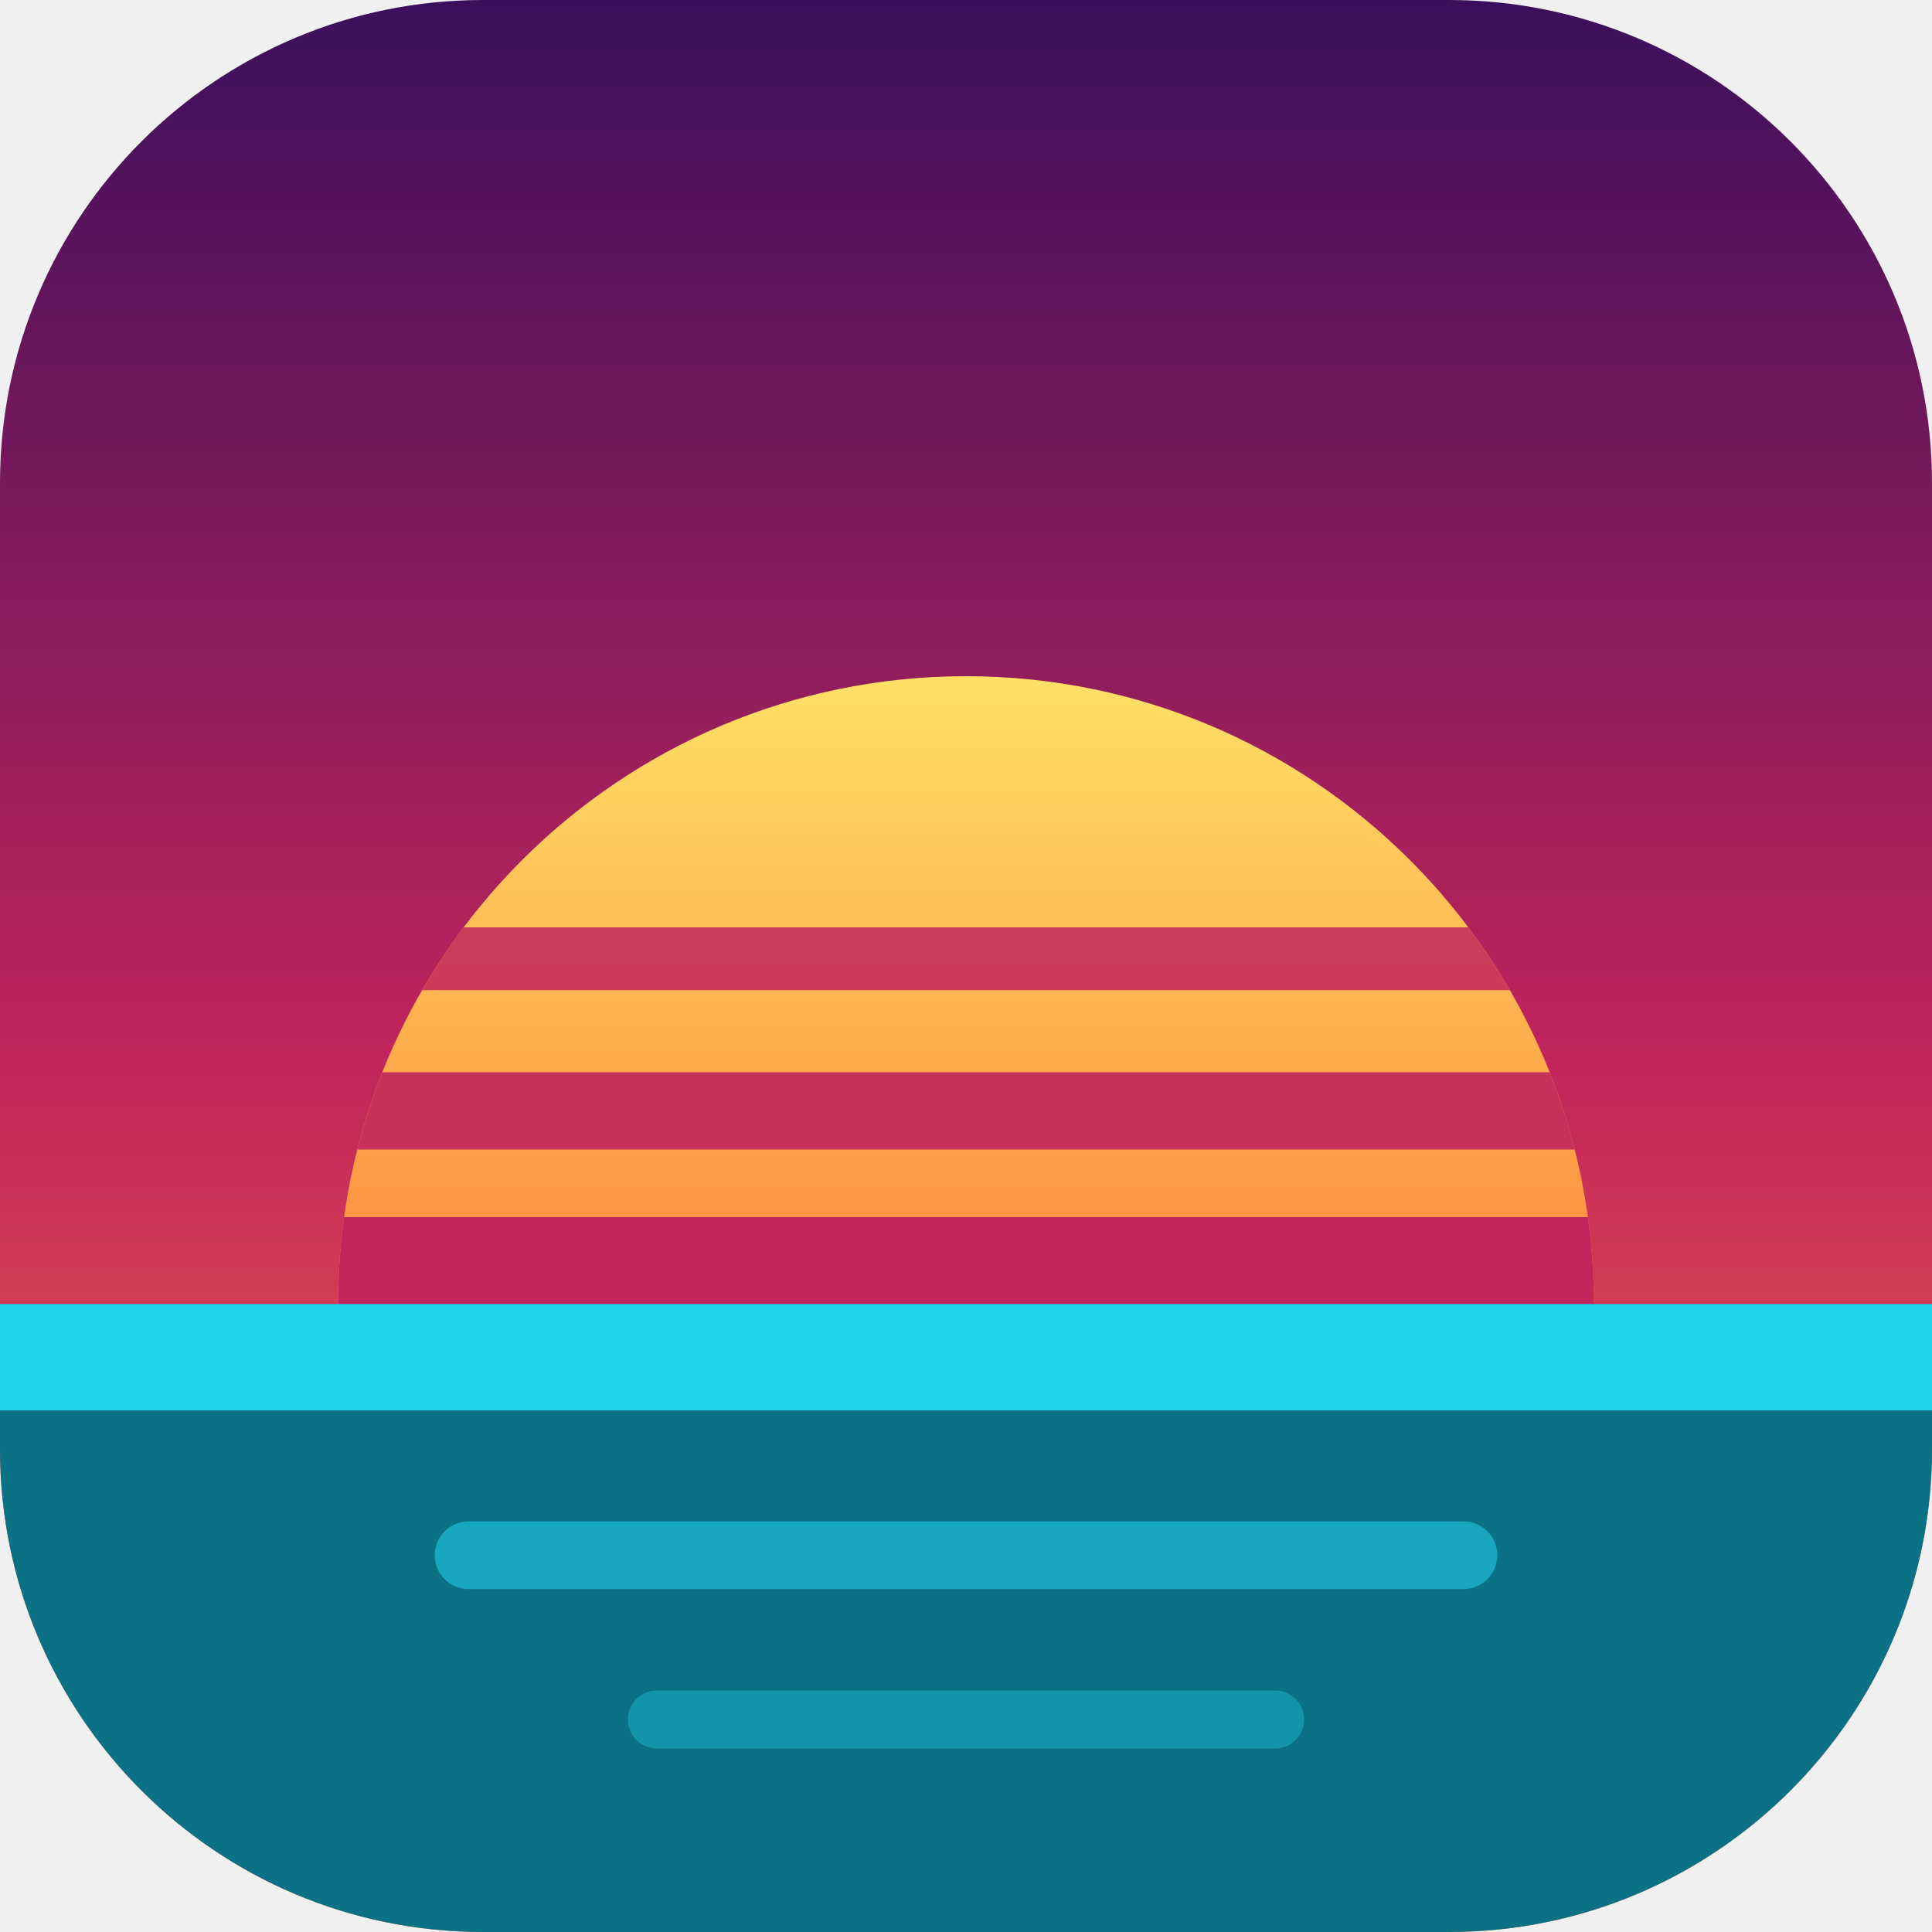
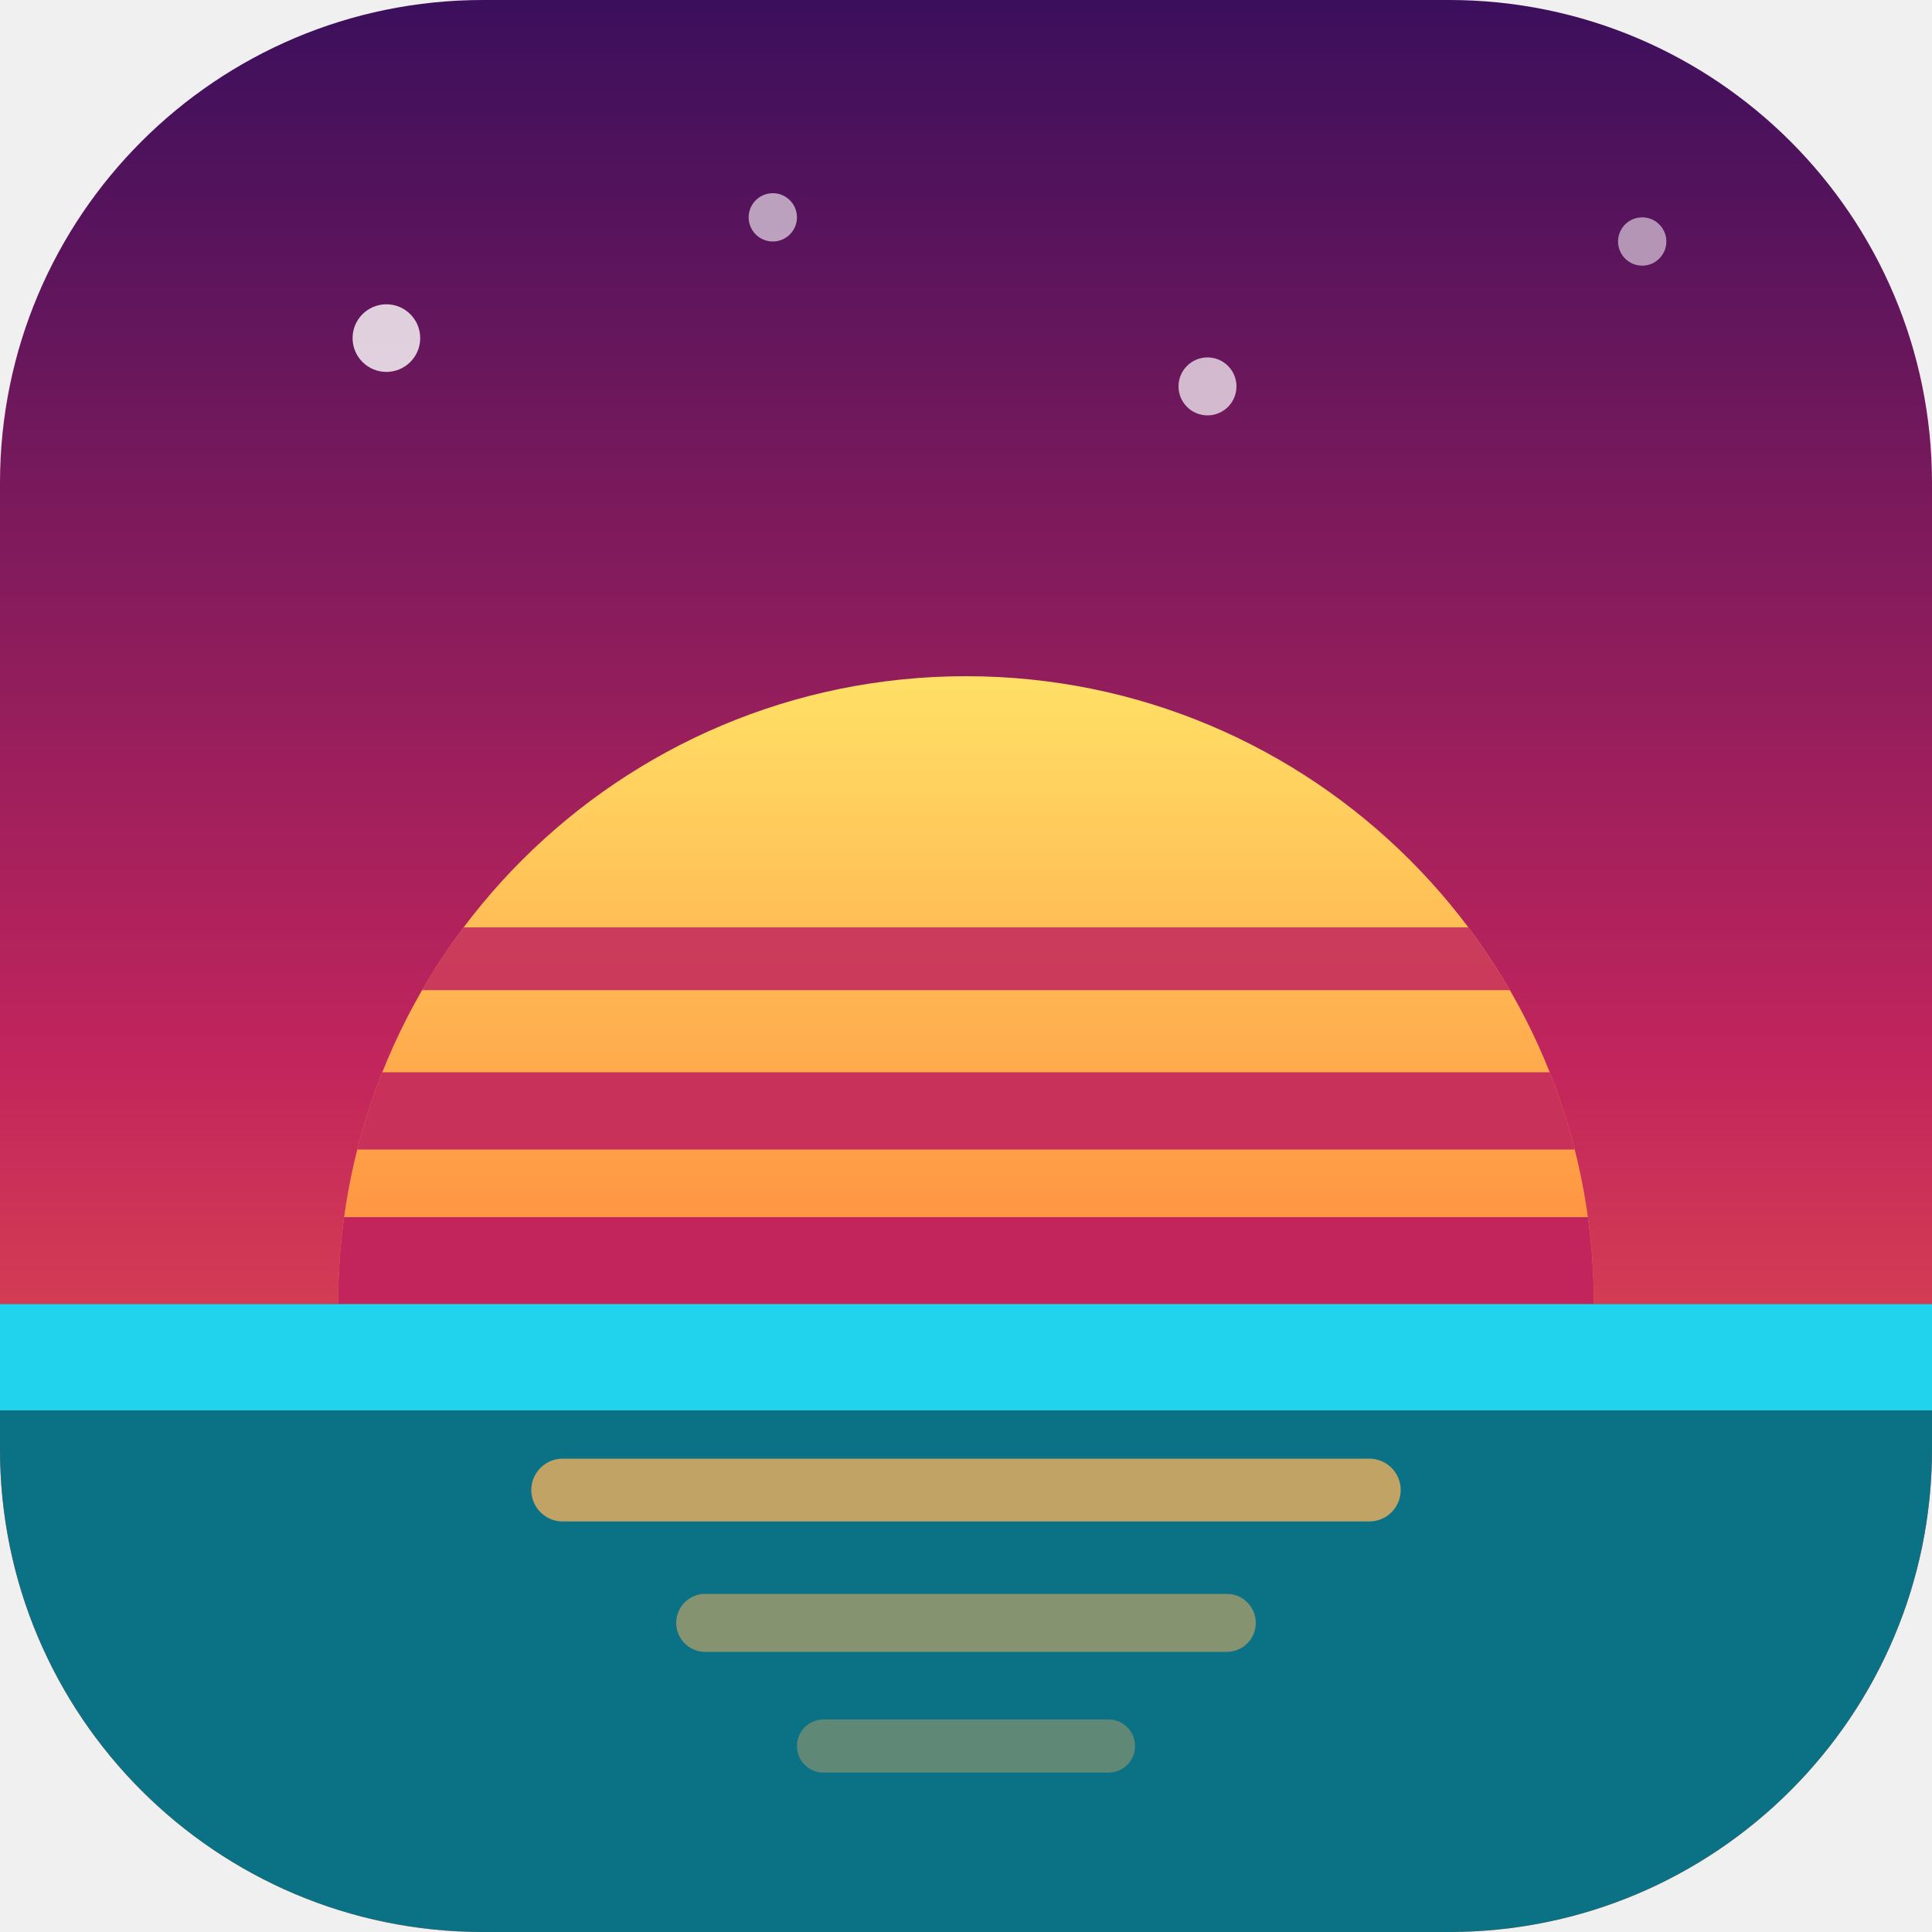
<svg xmlns="http://www.w3.org/2000/svg" viewBox="0 0 40 40">
  <defs>
    <linearGradient id="fc" x1="0" y1="0" x2="0" y2="1">
      <stop offset="0" stop-color="#3a0f5c" />
      <stop offset=".55" stop-color="#c2255c" />
      <stop offset="1" stop-color="#ff7a3d" />
    </linearGradient>
    <linearGradient id="fs" x1="0" y1="0" x2="0" y2="1">
      <stop offset="0" stop-color="#ffe066" />
      <stop offset="1" stop-color="#ff8a3d" />
    </linearGradient>
    <clipPath id="fr">
      <rect width="40" height="40" rx="10" />
    </clipPath>
    <clipPath id="fo">
      <path d="M7 27 A13 13 0 0 1 33 27 Z" />
    </clipPath>
  </defs>
  <g clip-path="url(#fr)">
    <rect width="40" height="40" fill="url(#fc)" />
-     <path d="M7 27 A13 13 0 0 1 33 27 Z" fill="url(#fs)" />
-     <g clip-path="url(#fo)" fill="#c2255c">
-       <rect x="0" y="19.2" width="40" height="1.3" opacity=".85" />
-       <rect x="0" y="22.2" width="40" height="1.6" opacity=".9" />
-       <rect x="0" y="25.2" width="40" height="1.9" />
+     <g class="l-etoiles" fill="#fff">
+       <circle cx="8" cy="7" r=".7" opacity=".8" />
+       <circle cx="16" cy="4.5" r=".5" opacity=".6" />
+       <circle cx="25" cy="8" r=".6" opacity=".7" />
+       <circle cx="34" cy="5" r=".5" opacity=".55" />
+     </g>
+     <g class="l-soleil">
+       <path d="M7 27 A13 13 0 0 1 33 27 Z" fill="url(#fs)" />
+       <g clip-path="url(#fo)" fill="#c2255c">
+         <rect x="0" y="19.2" width="40" height="1.3" opacity=".85" />
+         <rect x="0" y="22.2" width="40" height="1.6" opacity=".9" />
+         <rect x="0" y="25.2" width="40" height="1.9" />
+       </g>
    </g>
    <rect x="0" y="27" width="40" height="13" fill="#0b7285" />
    <rect x="0" y="27" width="40" height="2.2" fill="#22d3ee" />
-     <rect x="9" y="31.5" width="22" height="1.4" rx=".7" fill="#22d3ee" opacity=".55" />
-     <rect x="13" y="35" width="14" height="1.2" rx=".6" fill="#22d3ee" opacity=".35" />
+     <g class="l-reflet" fill="#ffb35c">
+       <rect x="11" y="30.2" width="18" height="1.3" rx=".65" opacity=".75" />
+       <rect x="14" y="33" width="12" height="1.2" rx=".6" opacity=".5" />
+       <rect x="16.5" y="35.6" width="7" height="1.1" rx=".55" opacity=".35" />
+     </g>
  </g>
</svg>
